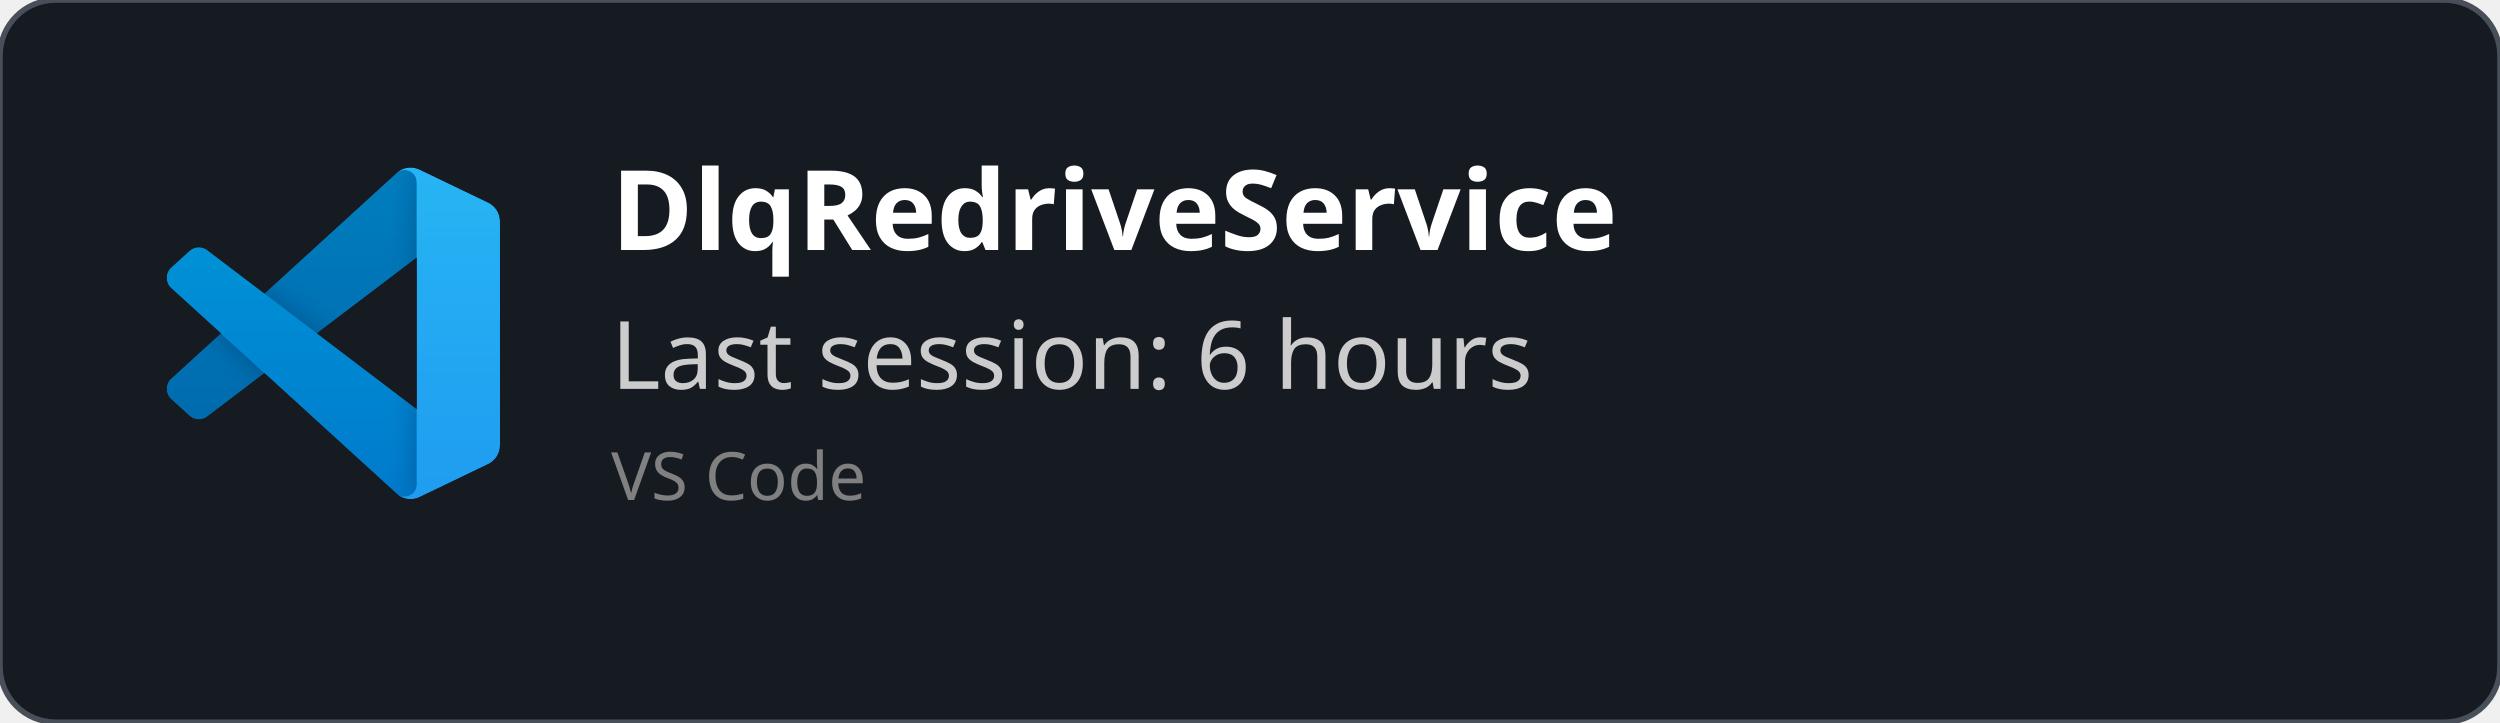
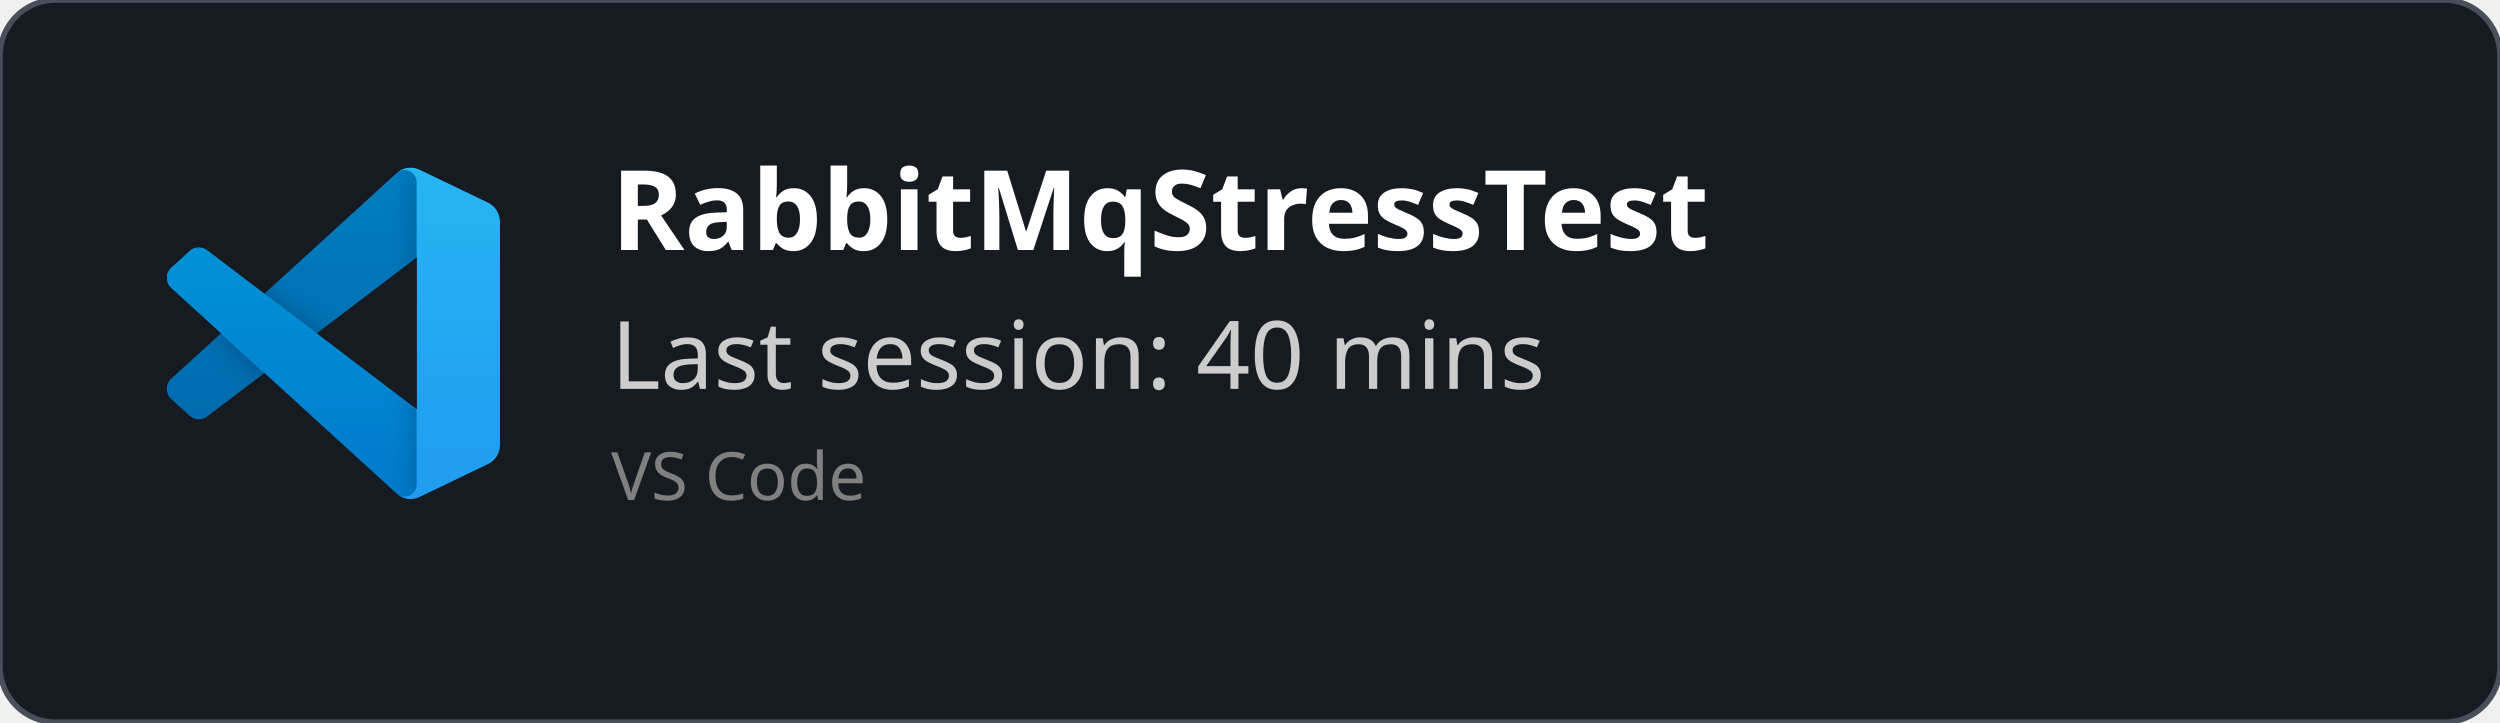
<svg xmlns="http://www.w3.org/2000/svg" width="450" height="130" viewBox="0 0 450 130" fill="none" role="img">
  <style>
    *{
        font-family: 'Segoe UI', Ubuntu, monospace
    }
    </style>
  <defs>
    <clipPath id="horizontalClip" x="20" y="20" width="500" height="200">
      <rect x="90" y="20" width="300" height="50" />
    </clipPath>
  </defs>
  <rect width="450" height="130" fill="rgba(22,27,34)" stroke="#484f58" stroke-width="1" fill-opacity="1" stroke-opacity="1" x="0" y="0" rx="10px" ry="10px">
    </rect>
  <svg width="60" height="60" x="30" y="30" viewBox="0 0 100 100" fill="none" id="vscode">
    <mask id="mask0" mask-type="alpha" maskUnits="userSpaceOnUse" x="0" y="0" width="100" height="100">
      <path fill-rule="evenodd" clip-rule="evenodd" d="M70.912 99.317C72.487 99.931 74.283 99.891 75.873 99.126L96.461 89.22C98.624 88.179 100 85.989 100 83.587V16.413C100 14.011 98.624 11.822 96.461 10.781L75.873 0.874C73.786 -0.13 71.345 0.116 69.513 1.447C69.252 1.637 69.003 1.849 68.769 2.083L29.355 38.041L12.187 25.01C10.589 23.797 8.354 23.896 6.869 25.246L1.363 30.255C-0.453 31.906 -0.455 34.763 1.359 36.417L16.247 50L1.359 63.583C-0.455 65.237 -0.453 68.094 1.363 69.745L6.869 74.754C8.354 76.104 10.589 76.204 12.187 74.99L29.355 61.959L68.769 97.917C69.392 98.541 70.125 99.01 70.912 99.317ZM75.015 27.299L45.109 50L75.015 72.701V27.299Z" fill="white" />
    </mask>
    <g mask="url(#mask0)">
      <path d="M96.461 10.796L75.857 0.876C73.472 -0.273 70.622 0.212 68.75 2.083L1.299 63.583C-0.516 65.237 -0.514 68.094 1.303 69.745L6.813 74.754C8.298 76.104 10.535 76.204 12.134 74.99L93.361 13.37C96.086 11.303 100 13.246 100 16.667V16.427C100 14.027 98.625 11.838 96.461 10.796Z" fill="#0065A9" />
      <g filter="url(#filter0_d)">
        <path d="M96.461 89.204L75.857 99.124C73.472 100.273 70.622 99.788 68.75 97.917L1.299 36.417C-0.516 34.763 -0.514 31.906 1.303 30.255L6.813 25.246C8.298 23.896 10.535 23.796 12.134 25.009L93.361 86.63C96.086 88.697 100 86.754 100 83.333V83.573C100 85.974 98.625 88.162 96.461 89.204Z" fill="#007ACC" />
      </g>
      <g filter="url(#filter1_d)">
        <path d="M75.858 99.126C73.472 100.274 70.622 99.788 68.75 97.917C71.056 100.223 75 98.59 75 95.328V4.672C75 1.41 71.056 -0.223 68.75 2.083C70.622 0.211 73.472 -0.274 75.858 0.874L96.459 10.781C98.623 11.822 100 14.011 100 16.413V83.587C100 85.989 98.623 88.179 96.459 89.22L75.858 99.126Z" fill="#1F9CF0" />
      </g>
      <g style="mix-blend-mode:overlay" opacity="0.25">
        <path fill-rule="evenodd" clip-rule="evenodd" d="M70.851 99.317C72.426 99.931 74.222 99.891 75.812 99.126L96.4 89.22C98.563 88.179 99.939 85.989 99.939 83.587V16.413C99.939 14.011 98.564 11.822 96.4 10.781L75.812 0.874C73.725 -0.13 71.284 0.116 69.453 1.447C69.191 1.637 68.942 1.849 68.708 2.083L29.294 38.041L12.126 25.01C10.528 23.796 8.293 23.896 6.809 25.246L1.302 30.255C-0.513 31.906 -0.515 34.763 1.298 36.417L16.186 50L1.298 63.583C-0.515 65.237 -0.513 68.094 1.302 69.745L6.809 74.754C8.293 76.104 10.528 76.204 12.126 74.99L29.294 61.959L68.708 97.917C69.332 98.54 70.064 99.01 70.851 99.317ZM74.954 27.299L45.048 50L74.954 72.701V27.299Z" fill="url(#paint0_linear)" />
      </g>
    </g>
    <defs>
      <filter id="filter0_d" x="-8.394" y="15.829" width="116.727" height="92.246" filterUnits="userSpaceOnUse" color-interpolation-filters="sRGB">
        <feFlood flood-opacity="0" result="BackgroundImageFix" />
        <feColorMatrix in="SourceAlpha" type="matrix" values="0 0 0 0 0 0 0 0 0 0 0 0 0 0 0 0 0 0 127 0" />
        <feOffset />
        <feGaussianBlur stdDeviation="4.167" />
        <feColorMatrix type="matrix" values="0 0 0 0 0 0 0 0 0 0 0 0 0 0 0 0 0 0 0.25 0" />
        <feBlend mode="overlay" in2="BackgroundImageFix" result="effect1_dropShadow" />
        <feBlend mode="normal" in="SourceGraphic" in2="effect1_dropShadow" result="shape" />
      </filter>
      <filter id="filter1_d" x="60.417" y="-8.076" width="47.917" height="116.151" filterUnits="userSpaceOnUse" color-interpolation-filters="sRGB">
        <feFlood flood-opacity="0" result="BackgroundImageFix" />
        <feColorMatrix in="SourceAlpha" type="matrix" values="0 0 0 0 0 0 0 0 0 0 0 0 0 0 0 0 0 0 127 0" />
        <feOffset />
        <feGaussianBlur stdDeviation="4.167" />
        <feColorMatrix type="matrix" values="0 0 0 0 0 0 0 0 0 0 0 0 0 0 0 0 0 0 0.25 0" />
        <feBlend mode="overlay" in2="BackgroundImageFix" result="effect1_dropShadow" />
        <feBlend mode="normal" in="SourceGraphic" in2="effect1_dropShadow" result="shape" />
      </filter>
      <linearGradient id="paint0_linear" x1="49.939" y1="0.258" x2="49.939" y2="99.742" gradientUnits="userSpaceOnUse">
        <stop stop-color="white" />
        <stop offset="1" stop-color="white" stop-opacity="0" />
      </linearGradient>
    </defs>
  </svg>
  <text x="110" y="45" font-size="20" clip-path="url(#horizontalClip)" font-weight="bold" font-family="Ubuntu" fill="white">
-     DlqRedriveService
+     RabbitMqStressTest
    </text>
  <text x="110" y="70" font-size="17px" font-family="Ubuntu" fill="#ccc">
-     Last session: 6 hours
+     Last session: 40 mins
    </text>
  <text x="110" y="90" font-size="12px" font-family="Ubuntu" fill="grey">
    VS Code
    </text>
</svg>
